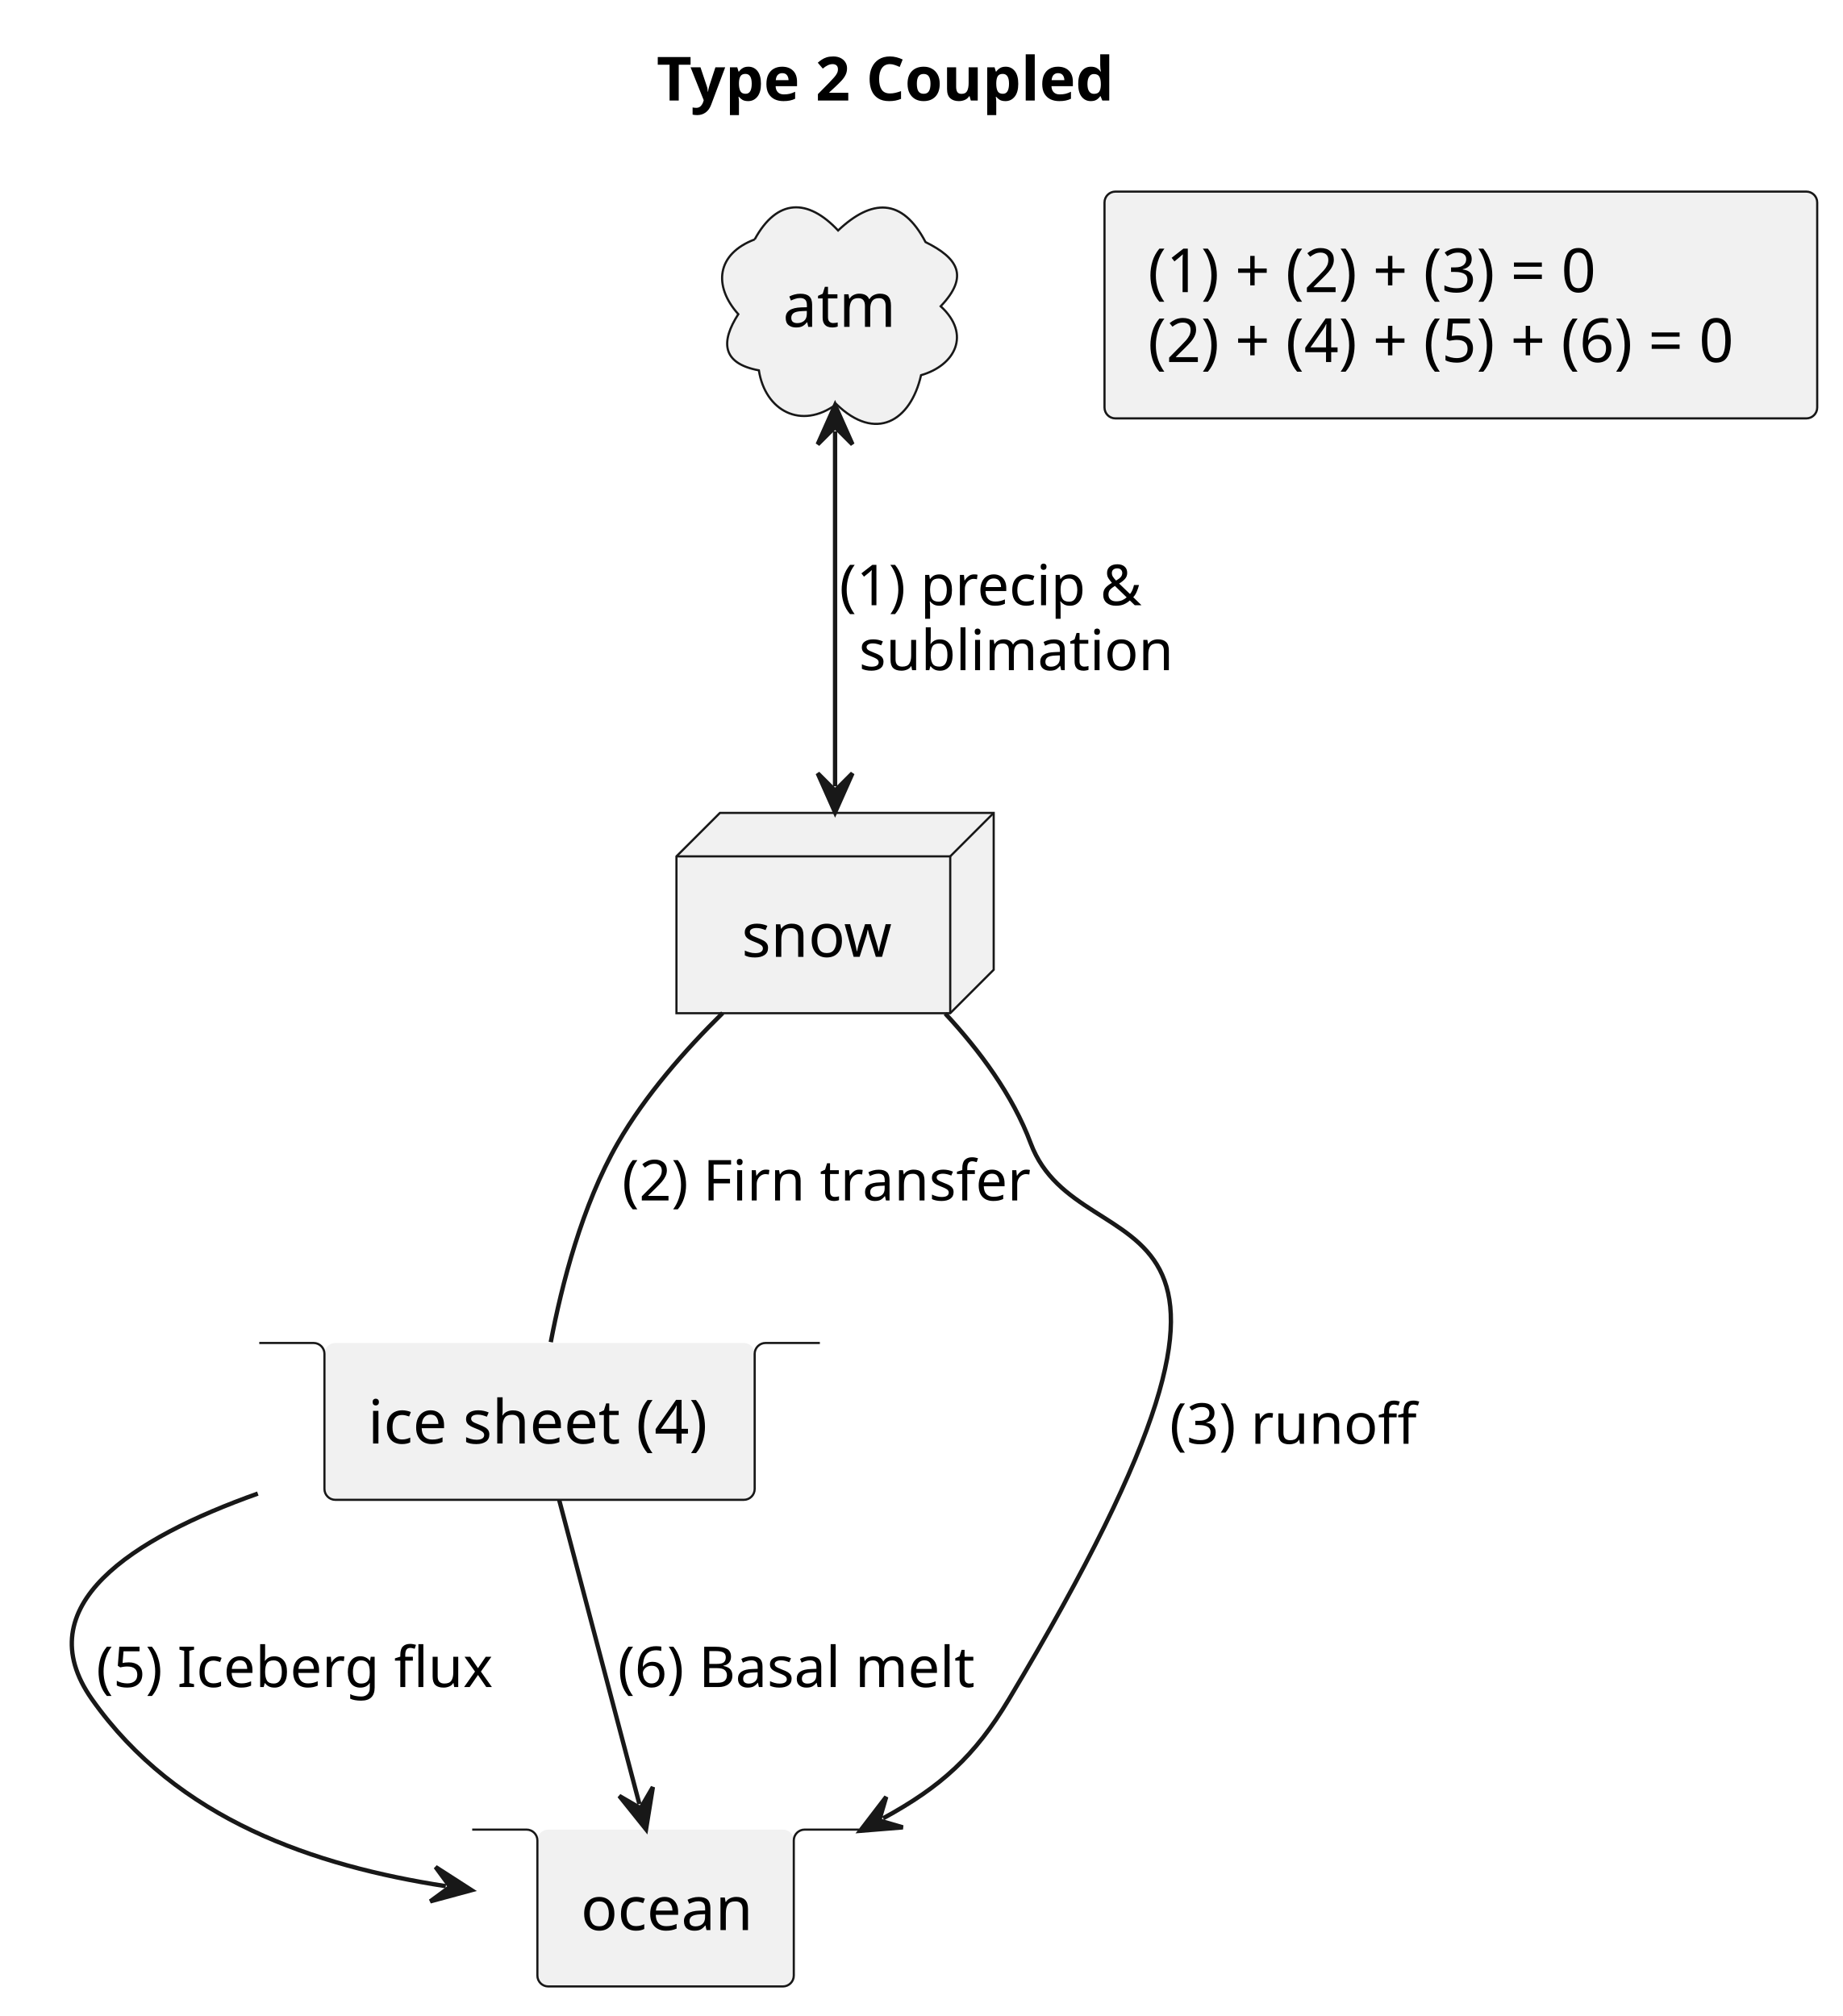
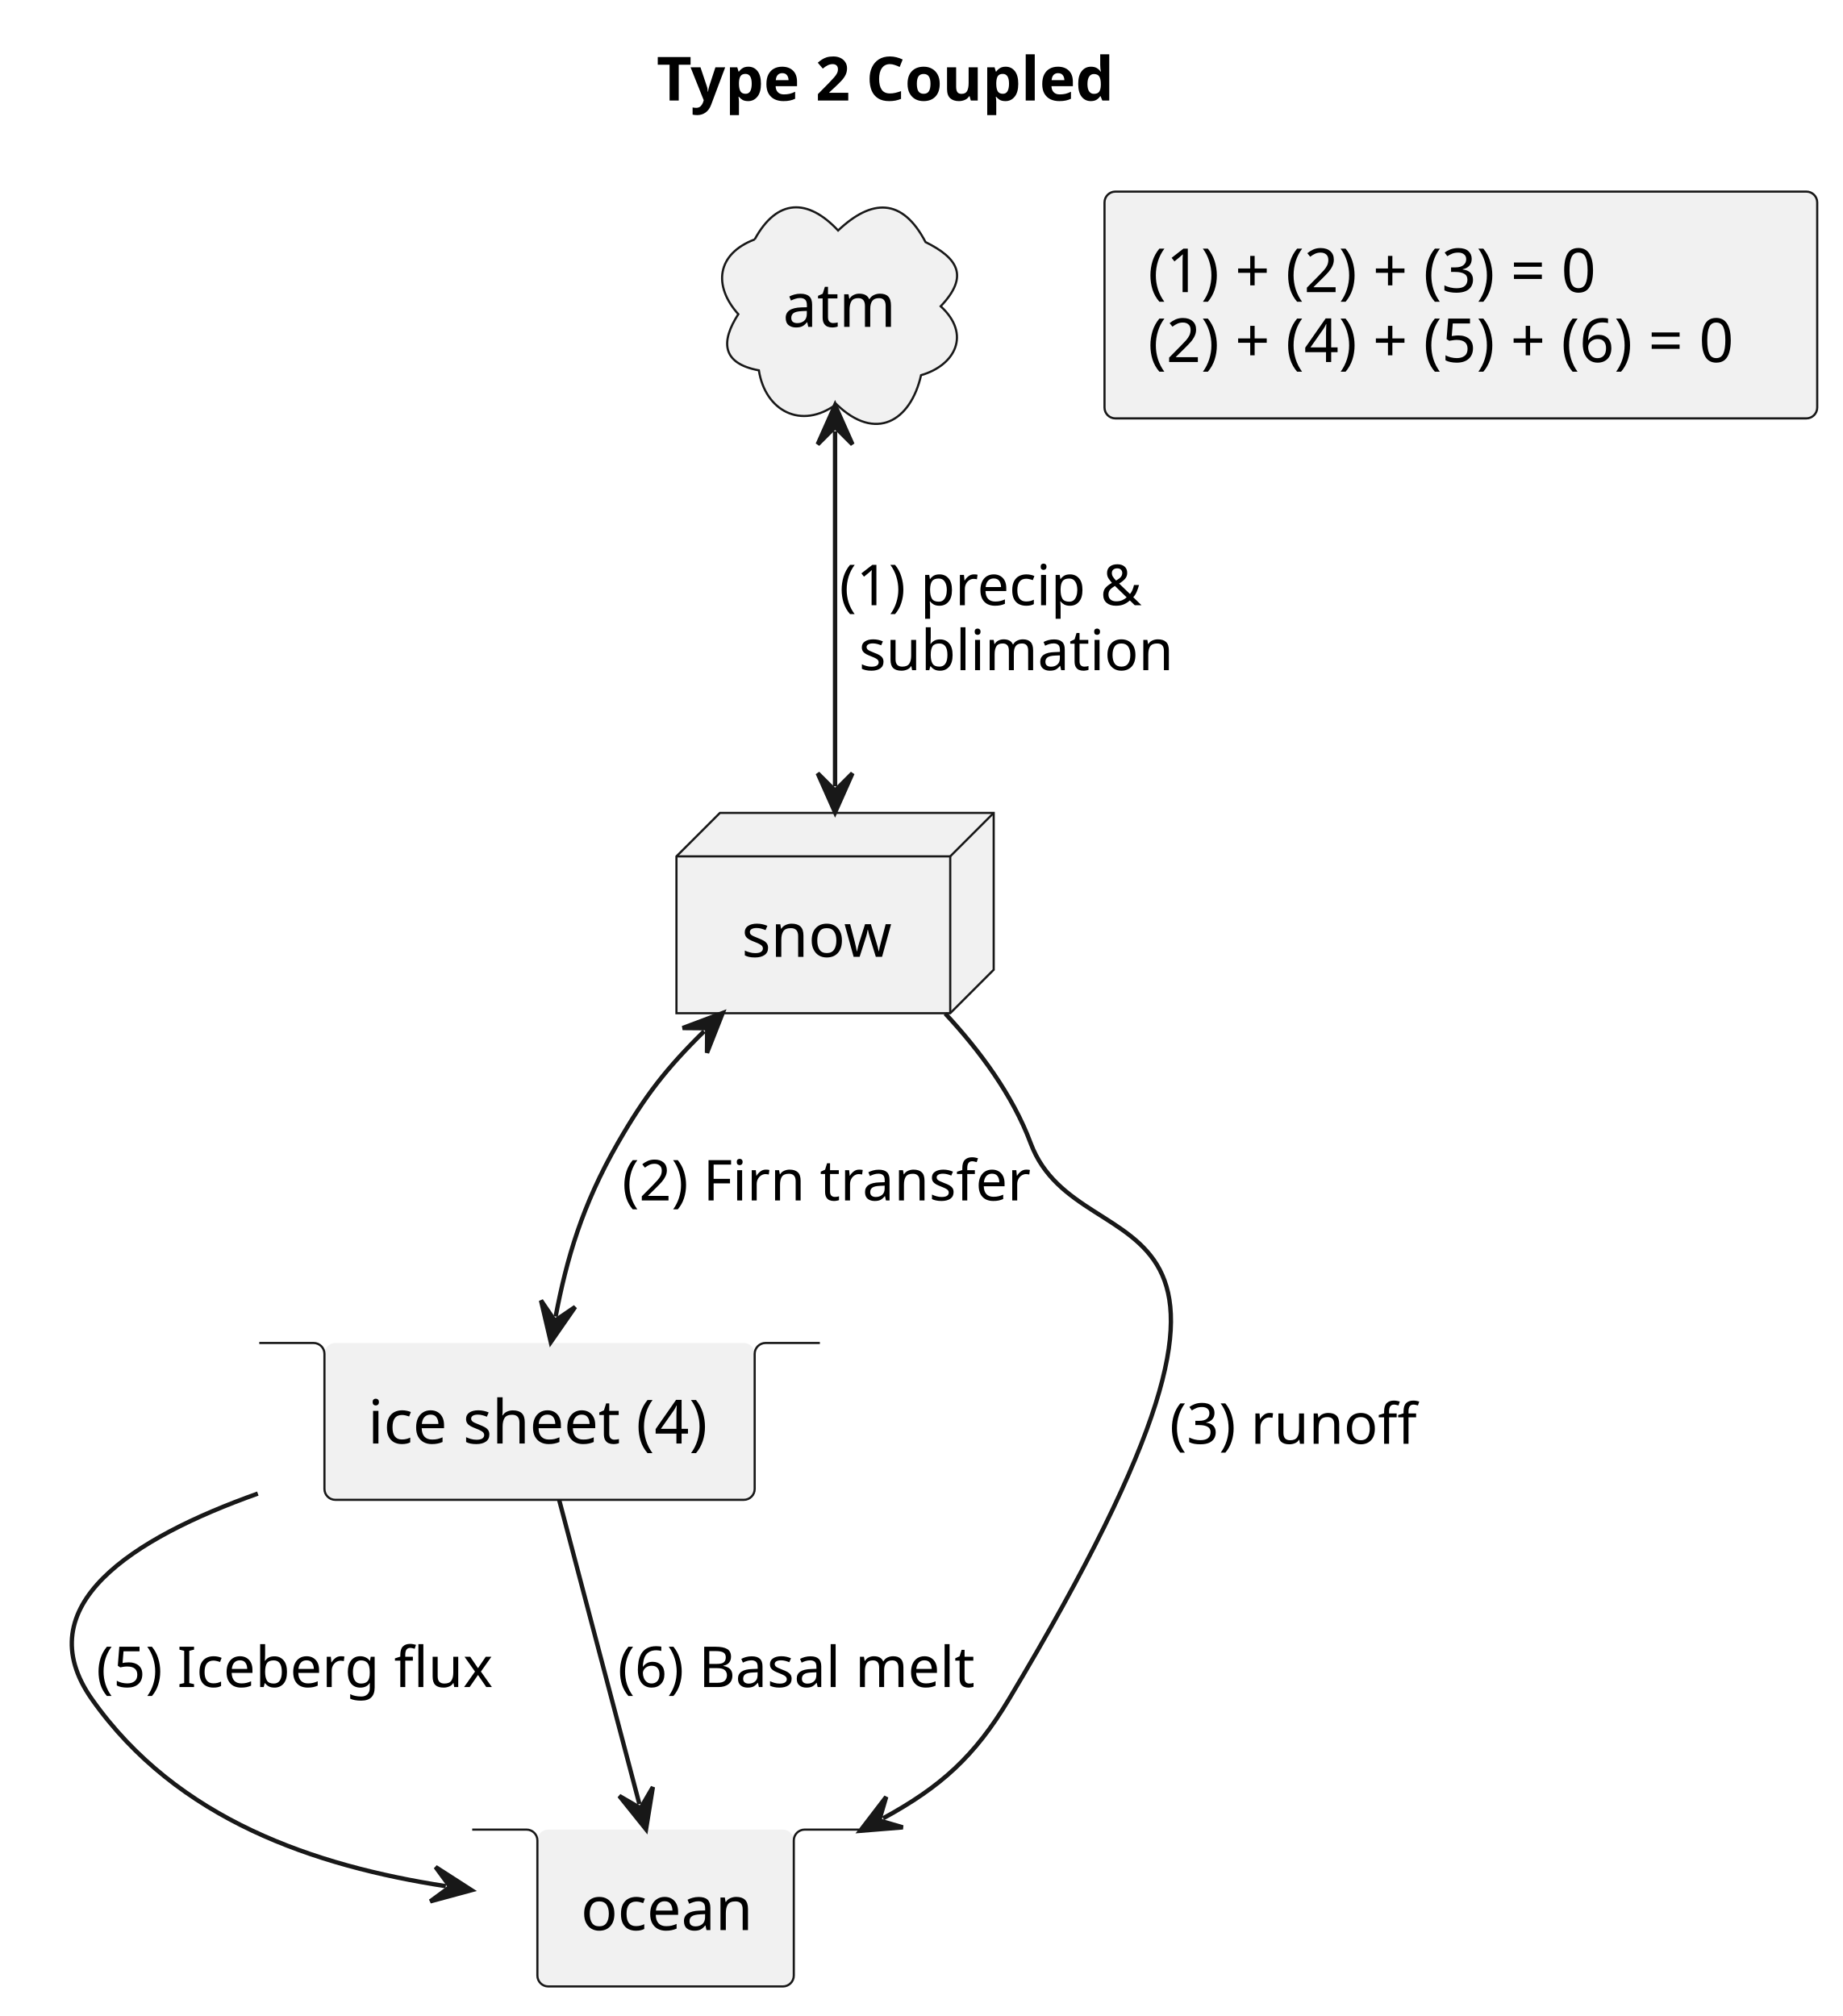
<svg xmlns="http://www.w3.org/2000/svg" contentStyleType="text/css" height="464px" preserveAspectRatio="none" style="width:424px;height:464px;background:#FFFFFF;" version="1.1" viewBox="0 0 424 464" width="424px" zoomAndPan="magnify">
  <defs />
  <g>
    <text fill="#000000" font-family="sans-serif" font-size="14" font-weight="bold" lengthAdjust="spacing" textLength="108" x="151.08" y="23.132">Type 2 Coupled</text>
    <g id="elem_atm">
      <path d="M173.661,55.104 C178.811,45.641 185.898,45.622 192.857,53.048 C200.556,45.763 207.602,45.443 212.976,55.714 C220.358,59.386 223.11,63.509 216.465,70.492 C223.543,76.976 219.758,84.108 211.948,86.352 C209.538,96.935 201.506,101.794 192.465,93.029 C184.349,99.015 176.069,94.537 174.626,85.24 C165.989,83.636 165.866,78.55 169.893,72.31 C164.045,65.788 164.909,58.428 173.661,55.104 " fill="#F1F1F1" style="stroke:#181818;stroke-width:0.5;" />
      <text fill="#000000" font-family="sans-serif" font-size="14" lengthAdjust="spacing" textLength="24" x="180.16" y="75.231">atm</text>
    </g>
    <g id="elem_snow">
      <polygon fill="#F1F1F1" points="155.66,197.099,165.66,187.099,228.66,187.099,228.66,223.197,218.66,233.197,155.66,233.197,155.66,197.099" style="stroke:#181818;stroke-width:0.5;" />
      <line style="stroke:#181818;stroke-width:0.5;" x1="218.66" x2="228.66" y1="197.099" y2="187.099" />
      <line style="stroke:#181818;stroke-width:0.5;" x1="155.66" x2="218.66" y1="197.099" y2="197.099" />
      <line style="stroke:#181818;stroke-width:0.5;" x1="218.66" x2="218.66" y1="197.099" y2="233.197" />
      <text fill="#000000" font-family="sans-serif" font-size="14" lengthAdjust="spacing" textLength="33" x="170.66" y="220.231">snow</text>
    </g>
    <g id="elem_ice">
      <rect fill="#F1F1F1" height="36.099" rx="2.5" ry="2.5" style="stroke:none;stroke-width:0.5;" width="99" x="74.66" y="309.099" />
      <path d="M59.66,309.099 L72.16,309.099 A2.5,2.5 0 0 1 74.66,311.599 L74.66,342.697 A2.5,2.5 0 0 0 77.16,345.197 L171.16,345.197 A2.5,2.5 0 0 0 173.66,342.697 L173.66,311.599 A2.5,2.5 0 0 1 176.16,309.099 L188.66,309.099 " fill="none" style="stroke:#181818;stroke-width:0.5;" />
      <text fill="#000000" font-family="sans-serif" font-size="14" lengthAdjust="spacing" textLength="79" x="84.66" y="332.231">ice sheet (4)</text>
    </g>
    <g id="elem_ocean">
      <rect fill="#F1F1F1" height="36.099" rx="2.5" ry="2.5" style="stroke:none;stroke-width:0.5;" width="59" x="123.66" y="421.099" />
      <path d="M108.66,421.099 L121.16,421.099 A2.5,2.5 0 0 1 123.66,423.599 L123.66,454.697 A2.5,2.5 0 0 0 126.16,457.197 L180.16,457.197 A2.5,2.5 0 0 0 182.66,454.697 L182.66,423.599 A2.5,2.5 0 0 1 185.16,421.099 L197.66,421.099 " fill="none" style="stroke:#181818;stroke-width:0.5;" />
      <text fill="#000000" font-family="sans-serif" font-size="14" lengthAdjust="spacing" textLength="39" x="133.66" y="444.231">ocean</text>
    </g>
    <g id="elem_legend">
      <rect fill="#F1F1F1" height="52.197" rx="2.5" ry="2.5" style="stroke:#181818;stroke-width:0.5;" width="164" x="254.16" y="44.099" />
      <text fill="#000000" font-family="sans-serif" font-size="14" lengthAdjust="spacing" textLength="110" x="264.16" y="67.231">(1) + (2) + (3) = 0</text>
      <text fill="#000000" font-family="sans-serif" font-size="14" lengthAdjust="spacing" textLength="144" x="264.16" y="83.329">(2) + (4) + (5) + (6) = 0</text>
    </g>
    <g id="link_atm_snow">
      <path d="M192.16,99.269 C192.16,125.019 192.16,155.249 192.16,180.979 " fill="none" id="atm-snow" style="stroke:#181818;stroke-width:1.0;" />
      <polygon fill="#181818" points="192.16,93.269,188.16,102.269,192.16,98.269,196.16,102.269,192.16,93.269" style="stroke:#181818;stroke-width:1.0;" />
      <polygon fill="#181818" points="192.16,186.979,196.16,177.979,192.16,181.979,188.16,177.979,192.16,186.979" style="stroke:#181818;stroke-width:1.0;" />
      <text fill="#000000" font-family="sans-serif" font-size="13" lengthAdjust="spacing" textLength="67" x="193.16" y="139.292">(1) precip &amp;</text>
      <text fill="#000000" font-family="sans-serif" font-size="13" lengthAdjust="spacing" textLength="66" x="197.66" y="154.241">sublimation</text>
    </g>
    <g id="link_snow_ocean">
      <path d="M217.52,233.289 C225.37,241.739 233.03,252.019 237.16,263.099 C248.76,294.219 306.44,266.999 232.16,391.099 C224.29,404.249 216.488,411.267 203.208,418.507 " fill="none" id="snow-to-ocean" style="stroke:#181818;stroke-width:1.0;" />
      <polygon fill="#181818" points="197.94,421.379,207.757,420.583,202.33,418.985,203.927,413.559,197.94,421.379" style="stroke:#181818;stroke-width:1.0;" />
      <text fill="#000000" font-family="sans-serif" font-size="13" lengthAdjust="spacing" textLength="52" x="269.16" y="332.293">(3) runoff</text>
    </g>
    <g id="link_snow_ice">
-       <path d="M166.3,233.149 C157.58,241.729 148.47,252.139 142.16,263.099 C133.94,277.399 129.25,295.709 126.74,308.899 " fill="none" id="snow-ice" style="stroke:#181818;stroke-width:1.0;" />
+       <path d="M162.023,237.357 C153.303,245.937 148.47,252.139 142.16,263.099 C133.94,277.399 130.372,289.814 127.862,303.004 " fill="none" id="snow-ice" style="stroke:#181818;stroke-width:1.0;" />
+       <polygon fill="#181818" points="166.3,233.149,157.079,236.61,162.736,236.655,162.69,242.312,166.3,233.149" style="stroke:#181818;stroke-width:1.0;" />
+       <polygon fill="#181818" points="126.74,308.899,132.352,300.805,127.675,303.987,124.493,299.31,126.74,308.899" style="stroke:#181818;stroke-width:1.0;" />
      <text fill="#000000" font-family="sans-serif" font-size="13" lengthAdjust="spacing" textLength="89" x="143.16" y="276.293">(2) Firn transfer</text>
    </g>
    <g id="link_ice_ocean">
      <path d="M59.33,343.759 C30.45,354.039 6,369.599 21.16,391.099 C40.79,418.929 72.501,429.46 102.581,434.12 " fill="none" id="ice-to-ocean" style="stroke:#181818;stroke-width:1.0;" />
      <polygon fill="#181818" points="108.51,435.039,100.228,429.708,103.569,434.273,99.004,437.614,108.51,435.039" style="stroke:#181818;stroke-width:1.0;" />
      <text fill="#000000" font-family="sans-serif" font-size="13" lengthAdjust="spacing" textLength="87" x="22.16" y="388.293">(5) Iceberg flux</text>
    </g>
    <g id="link_ice_ocean">
      <path d="M128.69,345.289 C134.14,365.949 141.701,394.617 147.131,415.227 " fill="none" id="ice-to-ocean-1" style="stroke:#181818;stroke-width:1.0;" />
      <polygon fill="#181818" points="148.66,421.029,150.235,411.307,147.386,416.194,142.499,413.345,148.66,421.029" style="stroke:#181818;stroke-width:1.0;" />
      <text fill="#000000" font-family="sans-serif" font-size="13" lengthAdjust="spacing" textLength="81" x="142.16" y="388.293">(6) Basal melt</text>
    </g>
  </g>
</svg>
